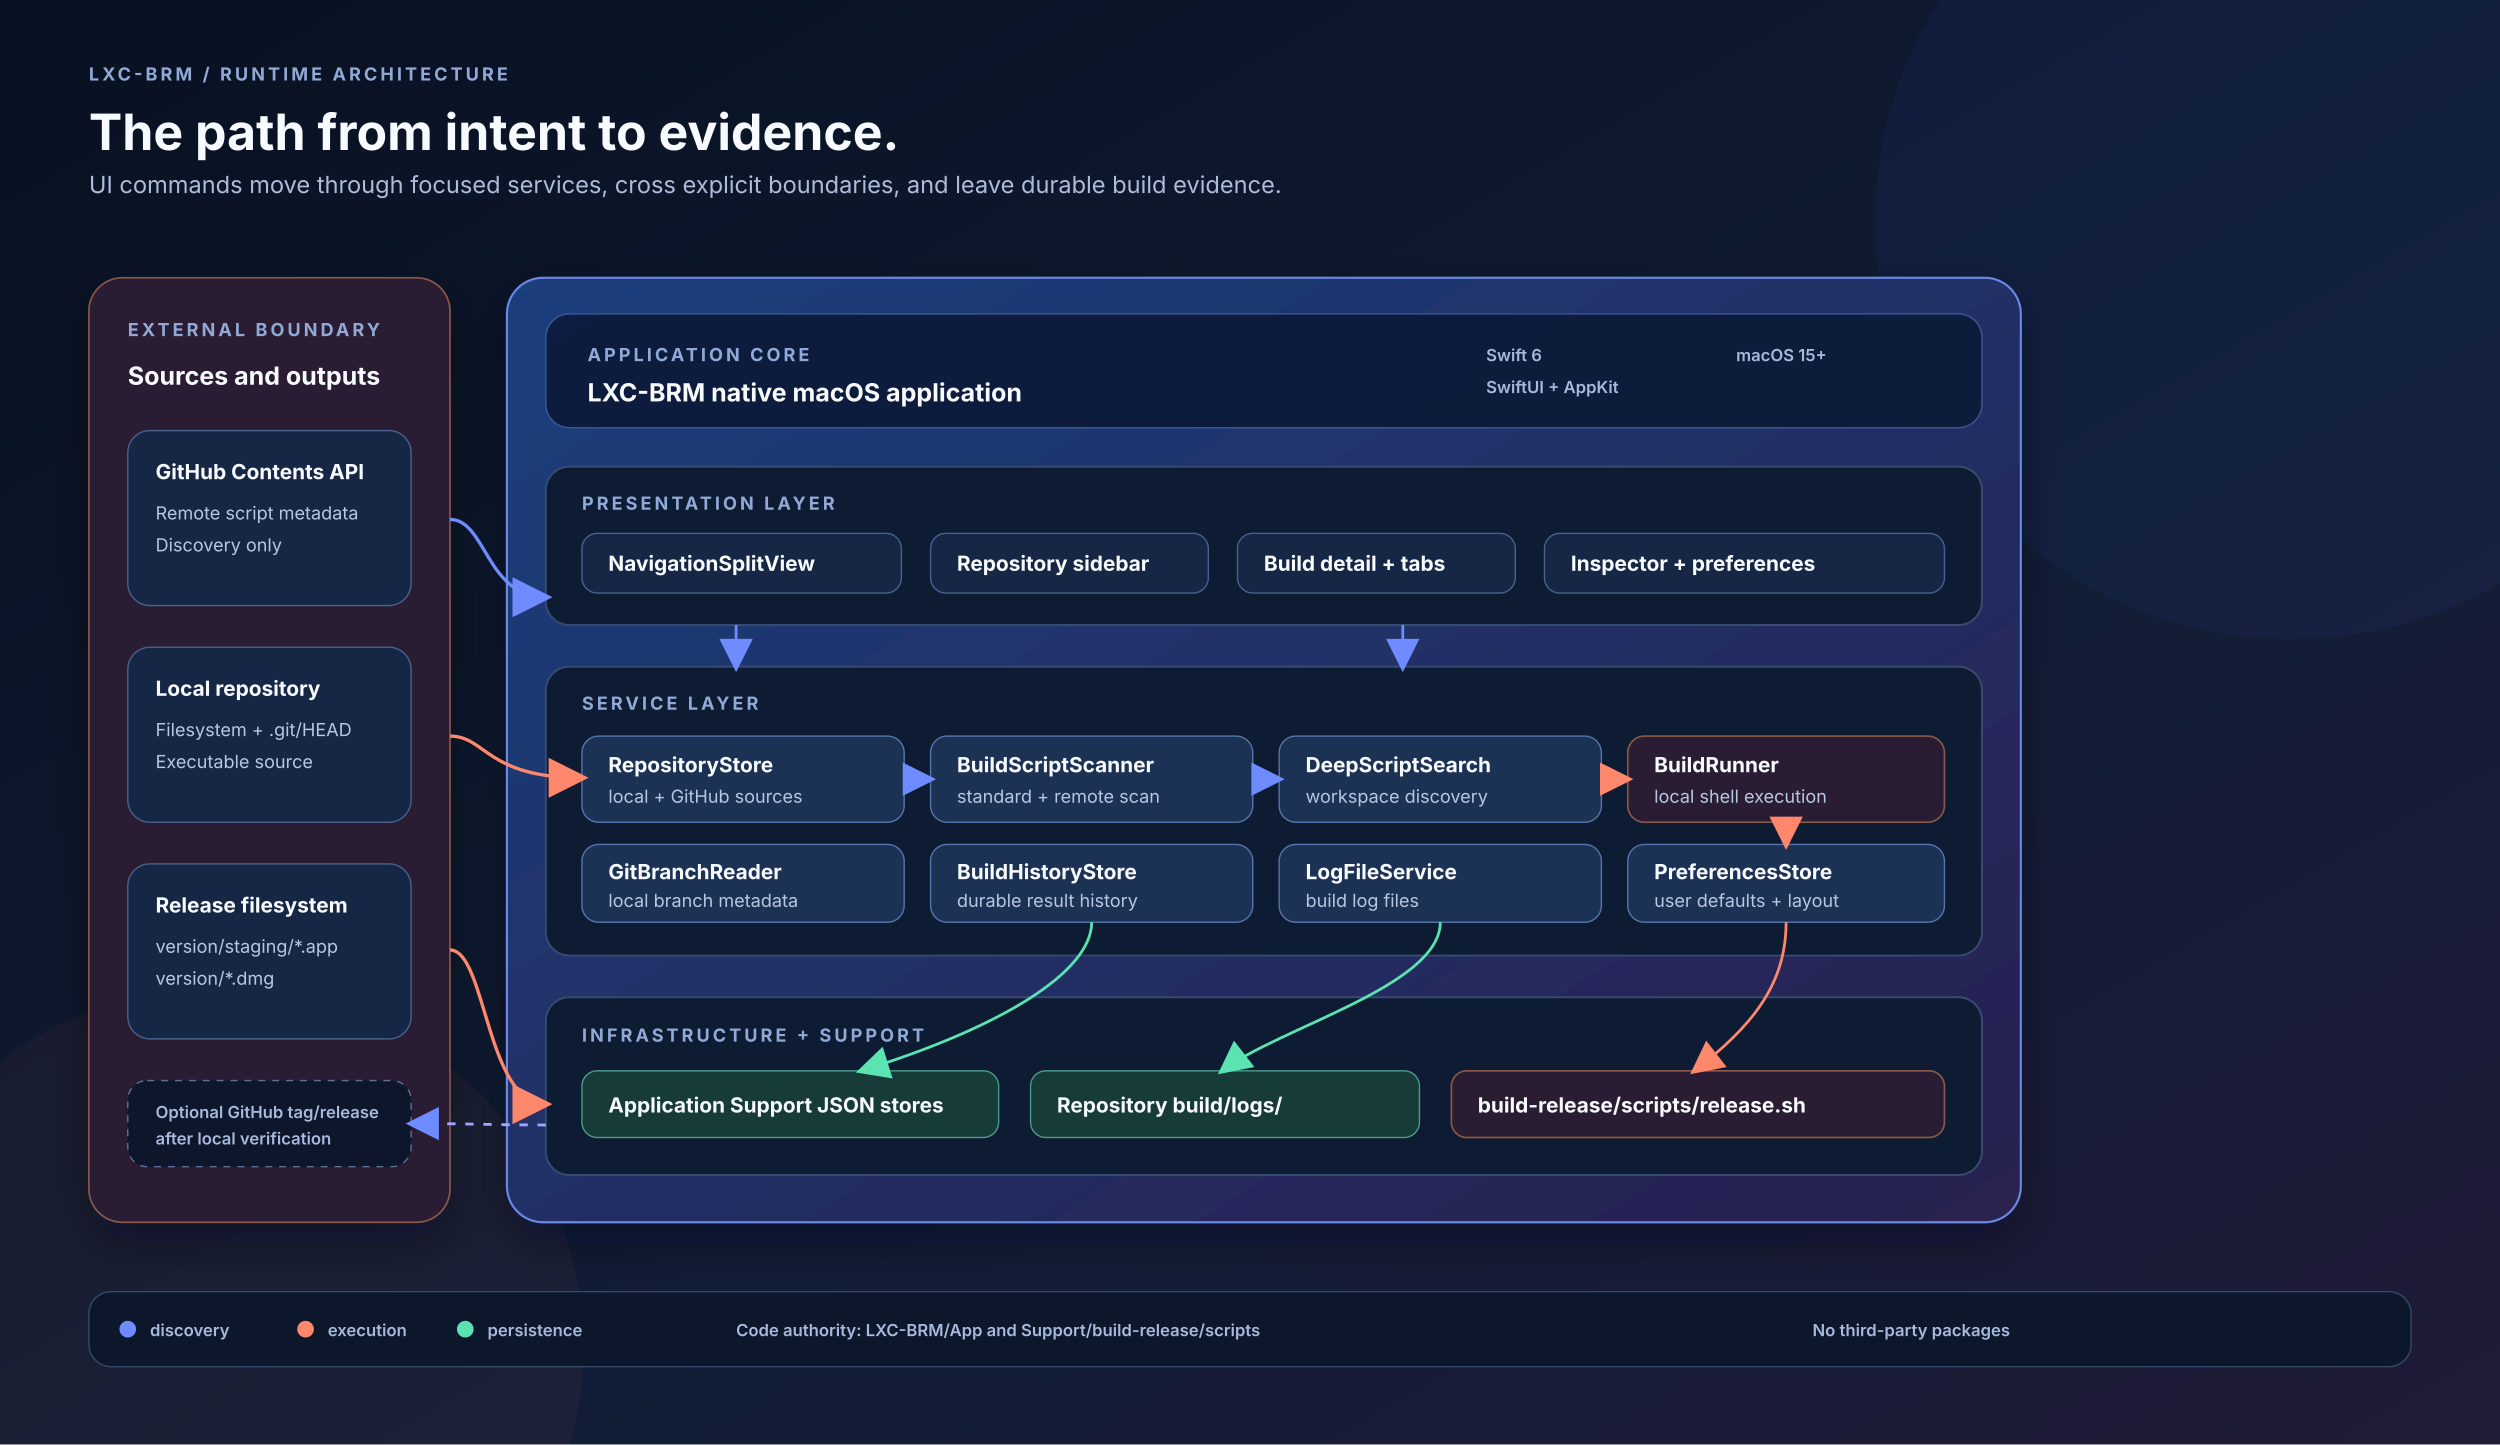
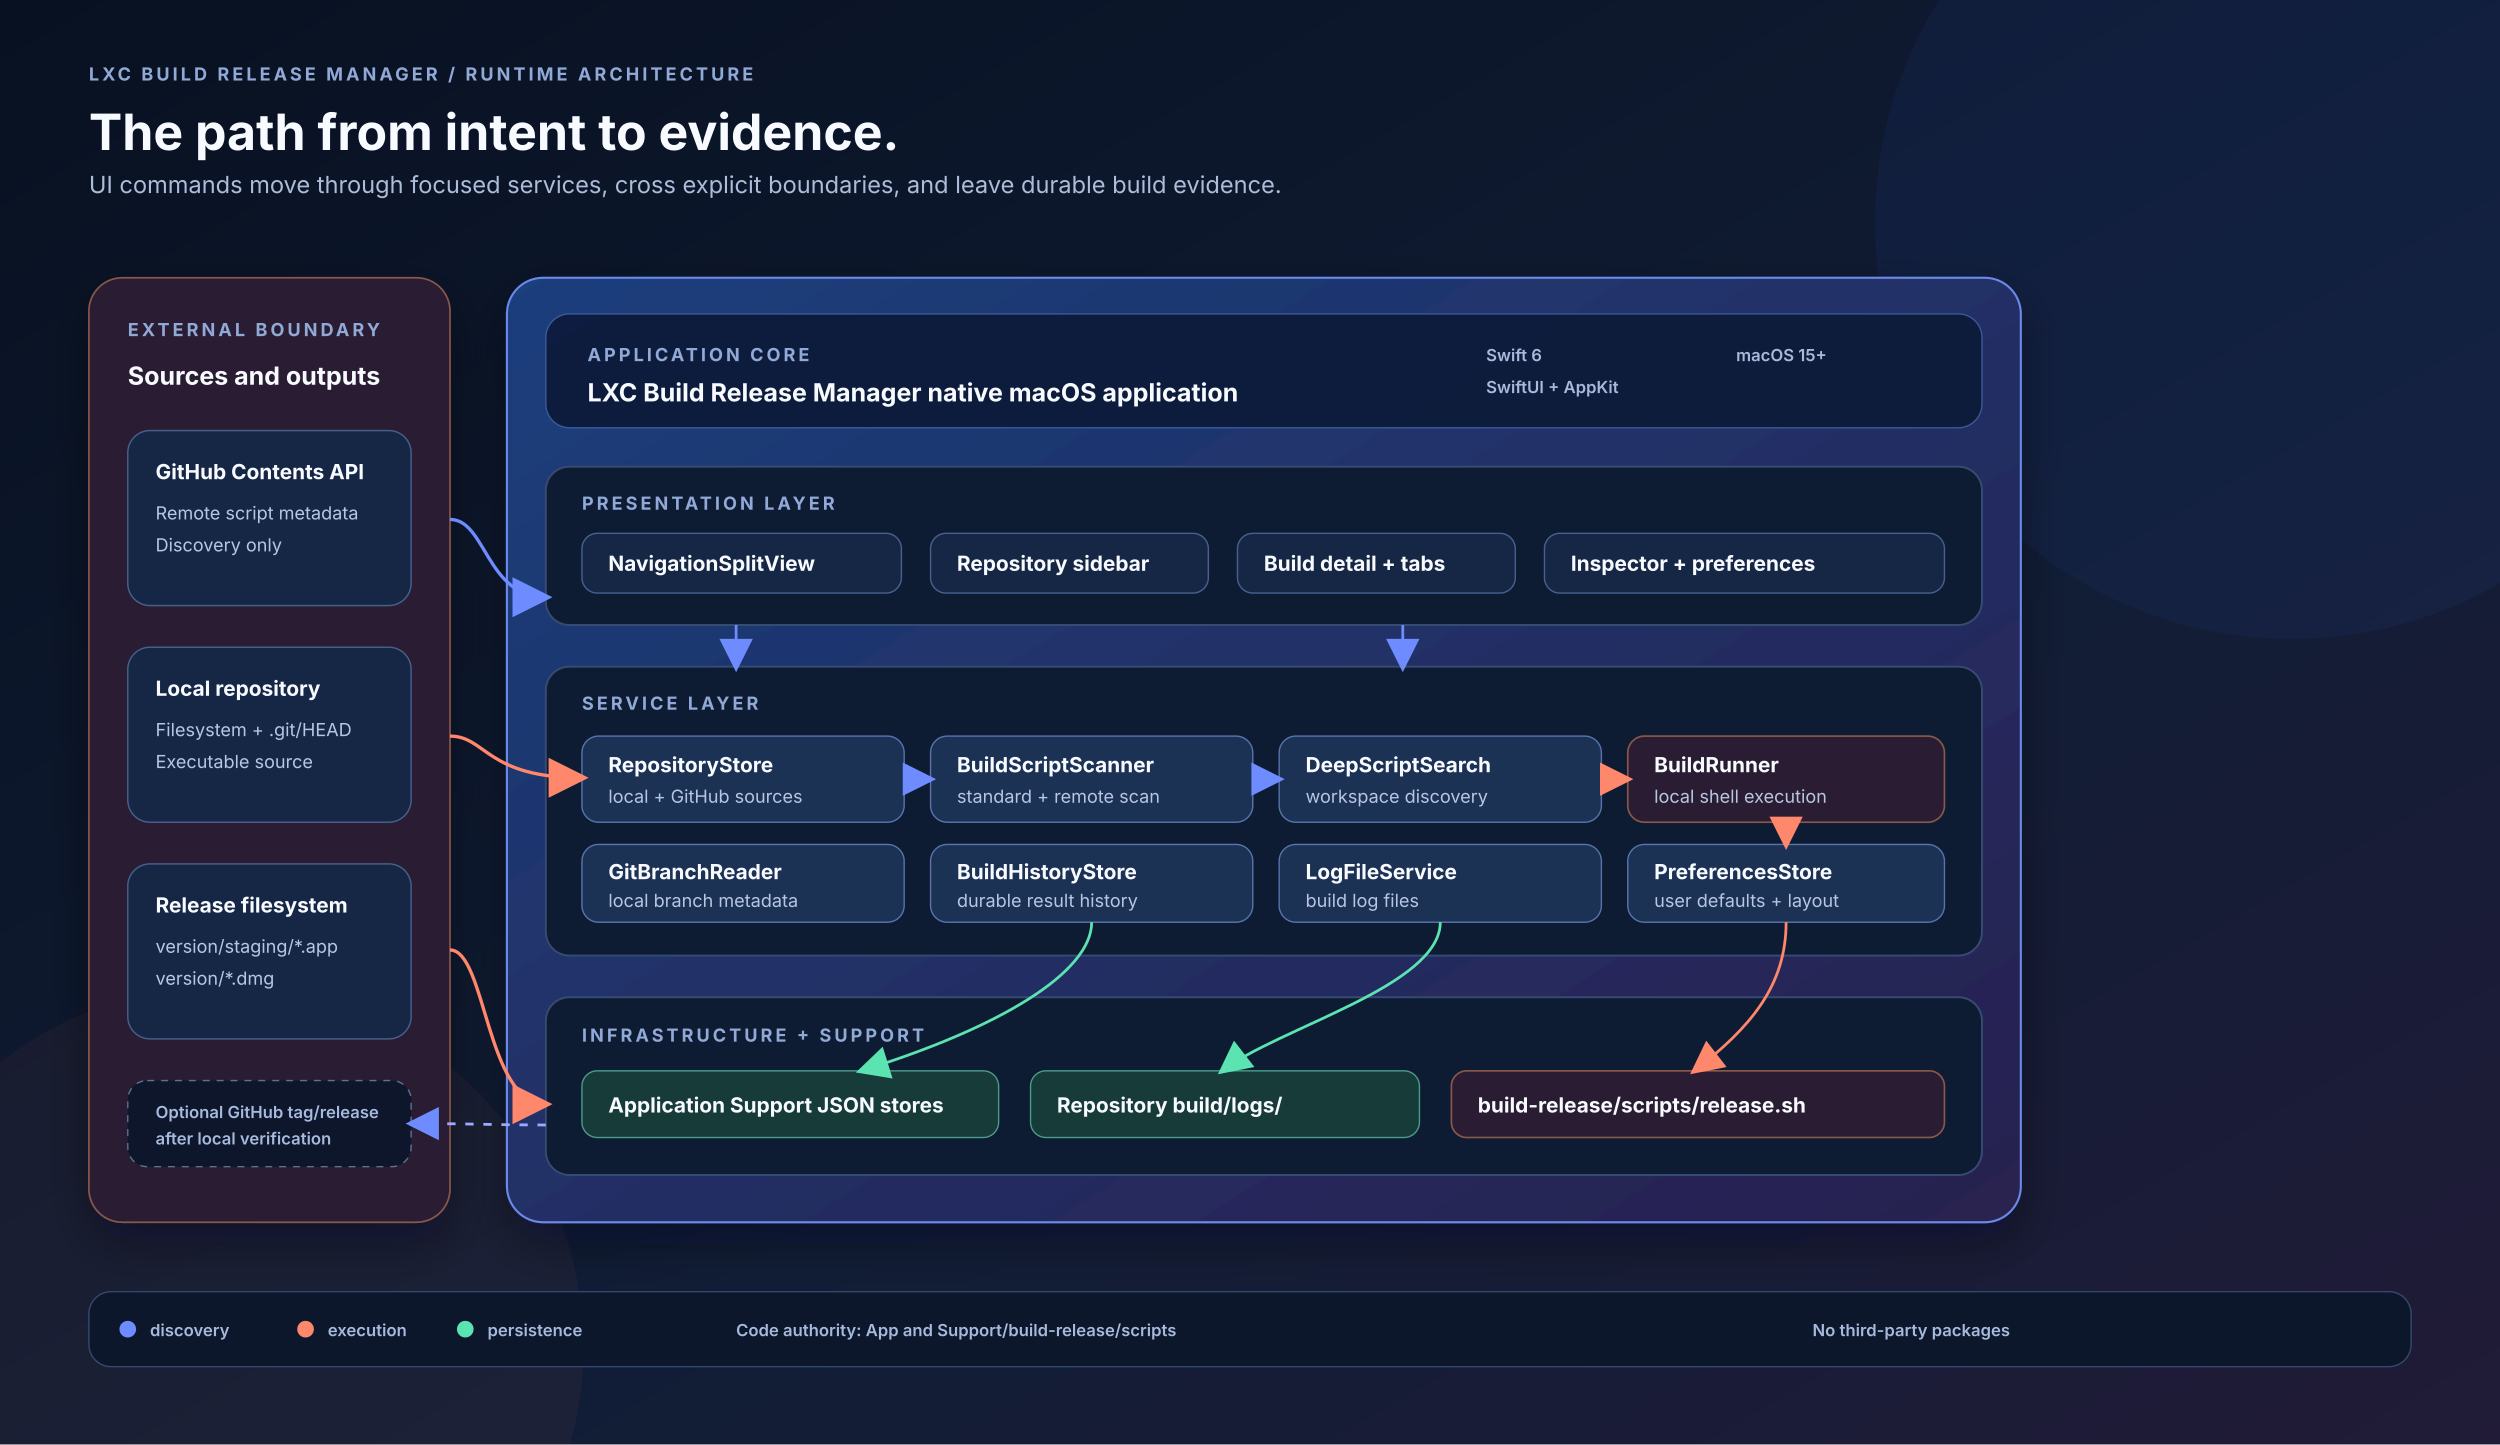
<svg xmlns="http://www.w3.org/2000/svg" viewBox="0 0 1800 1040" role="img" aria-labelledby="title desc">
  <defs>
    <linearGradient id="bg" x1="0" y1="0" x2="1" y2="1">
      <stop offset="0" stop-color="#081121" />
      <stop offset="0.6" stop-color="#111D36" />
      <stop offset="1" stop-color="#211B37" />
    </linearGradient>
    <linearGradient id="panel" x1="0" y1="0" x2="1" y2="1">
      <stop offset="0" stop-color="#1B3F7D" />
      <stop offset="1" stop-color="#29204E" />
    </linearGradient>
    <filter id="shadow" x="-20%" y="-20%" width="140%" height="140%">
      <feDropShadow dx="0" dy="14" stdDeviation="16" flood-color="#020817" flood-opacity="0.4" />
    </filter>
    <marker id="blue" markerWidth="12" markerHeight="12" refX="10" refY="6" orient="auto">
      <path d="M0,0 L12,6 L0,12 Z" fill="#6E8BFF" />
    </marker>
    <marker id="coral" markerWidth="12" markerHeight="12" refX="10" refY="6" orient="auto">
      <path d="M0,0 L12,6 L0,12 Z" fill="#FF876C" />
    </marker>
    <marker id="mint" markerWidth="12" markerHeight="12" refX="10" refY="6" orient="auto">
      <path d="M0,0 L12,6 L0,12 Z" fill="#5BE3B2" />
    </marker>
    <style>
      .eyebrow { font: 700 13px -apple-system, BlinkMacSystemFont, "Segoe UI", sans-serif; letter-spacing: 2.2px; text-transform: uppercase; fill: #91A9D7; }
      .title { font: 700 36px -apple-system, BlinkMacSystemFont, "Segoe UI", sans-serif; fill: #F7FAFF; }
      .subtitle { font: 400 17px -apple-system, BlinkMacSystemFont, "Segoe UI", sans-serif; fill: #ADBCD8; }
      .section { font: 700 18px -apple-system, BlinkMacSystemFont, "Segoe UI", sans-serif; fill: #F7FAFF; }
      .node-title { font: 700 15px -apple-system, BlinkMacSystemFont, "Segoe UI", sans-serif; fill: #F7FAFF; }
      .copy { font: 400 13px -apple-system, BlinkMacSystemFont, "Segoe UI", sans-serif; fill: #B7C6E2; }
      .tiny { font: 600 12px -apple-system, BlinkMacSystemFont, "Segoe UI", sans-serif; fill: #A7B9DC; }
      .layer { fill: #101B32; stroke: #354B72; stroke-width: 1.4; }
      .node { fill: #182845; stroke: #47618F; stroke-width: 1; }
      .service { fill: #1D3155; stroke: #5675AD; stroke-width: 1; }
      .store { fill: #173A38; stroke: #4A9D88; stroke-width: 1; }
      .external { fill: #2B1E31; stroke: #895849; stroke-width: 1.2; }
    </style>
  </defs>
  <rect width="1800" height="1040" fill="url(#bg)" />
  <circle cx="1650" cy="160" r="300" fill="#3155E8" opacity="0.07" />
  <circle cx="160" cy="970" r="260" fill="#FF7357" opacity="0.05" />
-   <text x="64" y="58" class="eyebrow">LXC-BRM / RUNTIME ARCHITECTURE</text>
+   <text x="64" y="58" class="eyebrow">LXC BUILD RELEASE MANAGER / RUNTIME ARCHITECTURE</text>
  <text x="64" y="108" class="title">The path from intent to evidence.</text>
  <text x="64" y="139" class="subtitle">UI commands move through focused services, cross explicit boundaries, and leave durable build evidence.</text>
  <g filter="url(#shadow)">
    <rect x="64" y="200" width="260" height="680" rx="24" class="external" />
    <text x="92" y="242" class="eyebrow">EXTERNAL BOUNDARY</text>
    <text x="92" y="277" class="section">Sources and outputs</text>
    <rect x="92" y="310" width="204" height="126" rx="16" class="node" />
    <text x="112" y="345" class="node-title">GitHub Contents API</text>
    <text x="112" y="374" class="copy">Remote script metadata</text>
    <text x="112" y="397" class="copy">Discovery only</text>
    <rect x="92" y="466" width="204" height="126" rx="16" class="node" />
    <text x="112" y="501" class="node-title">Local repository</text>
    <text x="112" y="530" class="copy">Filesystem + .git/HEAD</text>
    <text x="112" y="553" class="copy">Executable source</text>
    <rect x="92" y="622" width="204" height="126" rx="16" class="node" />
    <text x="112" y="657" class="node-title">Release filesystem</text>
    <text x="112" y="686" class="copy">version/staging/*.app</text>
    <text x="112" y="709" class="copy">version/*.dmg</text>
    <rect x="92" y="778" width="204" height="62" rx="14" fill="#0D172B" stroke="#5D7098" stroke-dasharray="5 5" />
    <text x="112" y="805" class="tiny">Optional GitHub tag/release</text>
    <text x="112" y="824" class="tiny">after local verification</text>
  </g>
  <g filter="url(#shadow)">
    <rect x="365" y="200" width="1090" height="680" rx="26" fill="url(#panel)" stroke="#6B89E8" stroke-width="1.5" />
    <rect x="393" y="226" width="1034" height="82" rx="17" fill="#0D1830" opacity="0.8" stroke="#4260A4" />
    <text x="423" y="260" class="eyebrow">APPLICATION CORE</text>
-     <text x="423" y="289" class="section">LXC-BRM native macOS application</text>
+     <text x="423" y="289" class="section">LXC Build Release Manager native macOS application</text>
    <text x="1070" y="260" class="tiny">Swift 6</text>
    <text x="1070" y="283" class="tiny">SwiftUI + AppKit</text>
    <text x="1250" y="260" class="tiny">macOS 15+</text>
    <rect x="393" y="336" width="1034" height="114" rx="17" class="layer" />
    <text x="419" y="367" class="eyebrow">PRESENTATION LAYER</text>
    <rect x="419" y="384" width="230" height="43" rx="11" class="node" />
    <text x="438" y="411" class="node-title">NavigationSplitView</text>
    <rect x="670" y="384" width="200" height="43" rx="11" class="node" />
    <text x="689" y="411" class="node-title">Repository sidebar</text>
    <rect x="891" y="384" width="200" height="43" rx="11" class="node" />
    <text x="910" y="411" class="node-title">Build detail + tabs</text>
    <rect x="1112" y="384" width="288" height="43" rx="11" class="node" />
    <text x="1131" y="411" class="node-title">Inspector + preferences</text>
    <rect x="393" y="480" width="1034" height="208" rx="17" class="layer" />
    <text x="419" y="511" class="eyebrow">SERVICE LAYER</text>
    <rect x="419" y="530" width="232" height="62" rx="12" class="service" />
    <text x="438" y="556" class="node-title">RepositoryStore</text>
    <text x="438" y="578" class="copy">local + GitHub sources</text>
    <rect x="670" y="530" width="232" height="62" rx="12" class="service" />
    <text x="689" y="556" class="node-title">BuildScriptScanner</text>
    <text x="689" y="578" class="copy">standard + remote scan</text>
    <rect x="921" y="530" width="232" height="62" rx="12" class="service" />
    <text x="940" y="556" class="node-title">DeepScriptSearch</text>
    <text x="940" y="578" class="copy">workspace discovery</text>
    <rect x="1172" y="530" width="228" height="62" rx="12" class="external" />
    <text x="1191" y="556" class="node-title">BuildRunner</text>
    <text x="1191" y="578" class="copy">local shell execution</text>
    <rect x="419" y="608" width="232" height="56" rx="12" class="service" />
    <text x="438" y="633" class="node-title">GitBranchReader</text>
    <text x="438" y="653" class="copy">local branch metadata</text>
    <rect x="670" y="608" width="232" height="56" rx="12" class="service" />
    <text x="689" y="633" class="node-title">BuildHistoryStore</text>
    <text x="689" y="653" class="copy">durable result history</text>
    <rect x="921" y="608" width="232" height="56" rx="12" class="service" />
    <text x="940" y="633" class="node-title">LogFileService</text>
    <text x="940" y="653" class="copy">build log files</text>
    <rect x="1172" y="608" width="228" height="56" rx="12" class="service" />
    <text x="1191" y="633" class="node-title">PreferencesStore</text>
    <text x="1191" y="653" class="copy">user defaults + layout</text>
    <rect x="393" y="718" width="1034" height="128" rx="17" class="layer" />
    <text x="419" y="750" class="eyebrow">INFRASTRUCTURE + SUPPORT</text>
    <rect x="419" y="771" width="300" height="48" rx="11" class="store" />
    <text x="438" y="801" class="node-title">Application Support JSON stores</text>
    <rect x="742" y="771" width="280" height="48" rx="11" class="store" />
    <text x="761" y="801" class="node-title">Repository build/logs/</text>
    <rect x="1045" y="771" width="355" height="48" rx="11" class="external" />
    <text x="1064" y="801" class="node-title">build-release/scripts/release.sh</text>
  </g>
  <path d="M324 374 C350 374 350 430 393 430" fill="none" stroke="#6E8BFF" stroke-width="2.4" marker-end="url(#blue)" />
  <path d="M324 530 C350 530 350 560 419 560" fill="none" stroke="#FF876C" stroke-width="2.4" marker-end="url(#coral)" />
  <path d="M324 684 C350 684 350 795 393 795" fill="none" stroke="#FF876C" stroke-width="2.4" marker-end="url(#coral)" />
  <path d="M393 810 C350 810 350 809 296 809" fill="none" stroke="#9BA9FF" stroke-width="2" stroke-dasharray="6 7" marker-end="url(#blue)" />
  <path d="M651 561 C660 561 660 561 670 561" fill="none" stroke="#6E8BFF" stroke-width="2" marker-end="url(#blue)" />
  <path d="M902 561 C912 561 912 561 921 561" fill="none" stroke="#6E8BFF" stroke-width="2" marker-end="url(#blue)" />
  <path d="M1153 561 C1162 561 1162 561 1172 561" fill="none" stroke="#FF876C" stroke-width="2" marker-end="url(#coral)" />
  <path d="M1286 592 C1286 608 1286 608 1286 608" fill="none" stroke="#FF876C" stroke-width="2" marker-end="url(#coral)" />
  <path d="M786 664 C786 700 720 740 620 771" fill="none" stroke="#5BE3B2" stroke-width="2" marker-end="url(#mint)" />
  <path d="M1037 664 C1037 710 920 740 880 771" fill="none" stroke="#5BE3B2" stroke-width="2" marker-end="url(#mint)" />
  <path d="M1286 664 C1286 710 1260 740 1220 771" fill="none" stroke="#FF876C" stroke-width="2" marker-end="url(#coral)" />
  <path d="M530 450 C530 474 530 474 530 480" fill="none" stroke="#6E8BFF" stroke-width="2" marker-end="url(#blue)" />
  <path d="M1010 450 C1010 474 1010 474 1010 480" fill="none" stroke="#6E8BFF" stroke-width="2" marker-end="url(#blue)" />
  <rect x="64" y="930" width="1672" height="54" rx="16" fill="#0D172B" stroke="#34496E" />
  <circle cx="92" cy="957" r="6" fill="#6E8BFF" />
  <text x="108" y="962" class="tiny">discovery</text>
  <circle cx="220" cy="957" r="6" fill="#FF876C" />
  <text x="236" y="962" class="tiny">execution</text>
  <circle cx="335" cy="957" r="6" fill="#5BE3B2" />
  <text x="351" y="962" class="tiny">persistence</text>
-   <text x="530" y="962" class="tiny">Code authority: LXC-BRM/App and Support/build-release/scripts</text>
+   <text x="530" y="962" class="tiny">Code authority: App and Support/build-release/scripts</text>
  <text x="1305" y="962" class="tiny">No third-party packages</text>
</svg>
